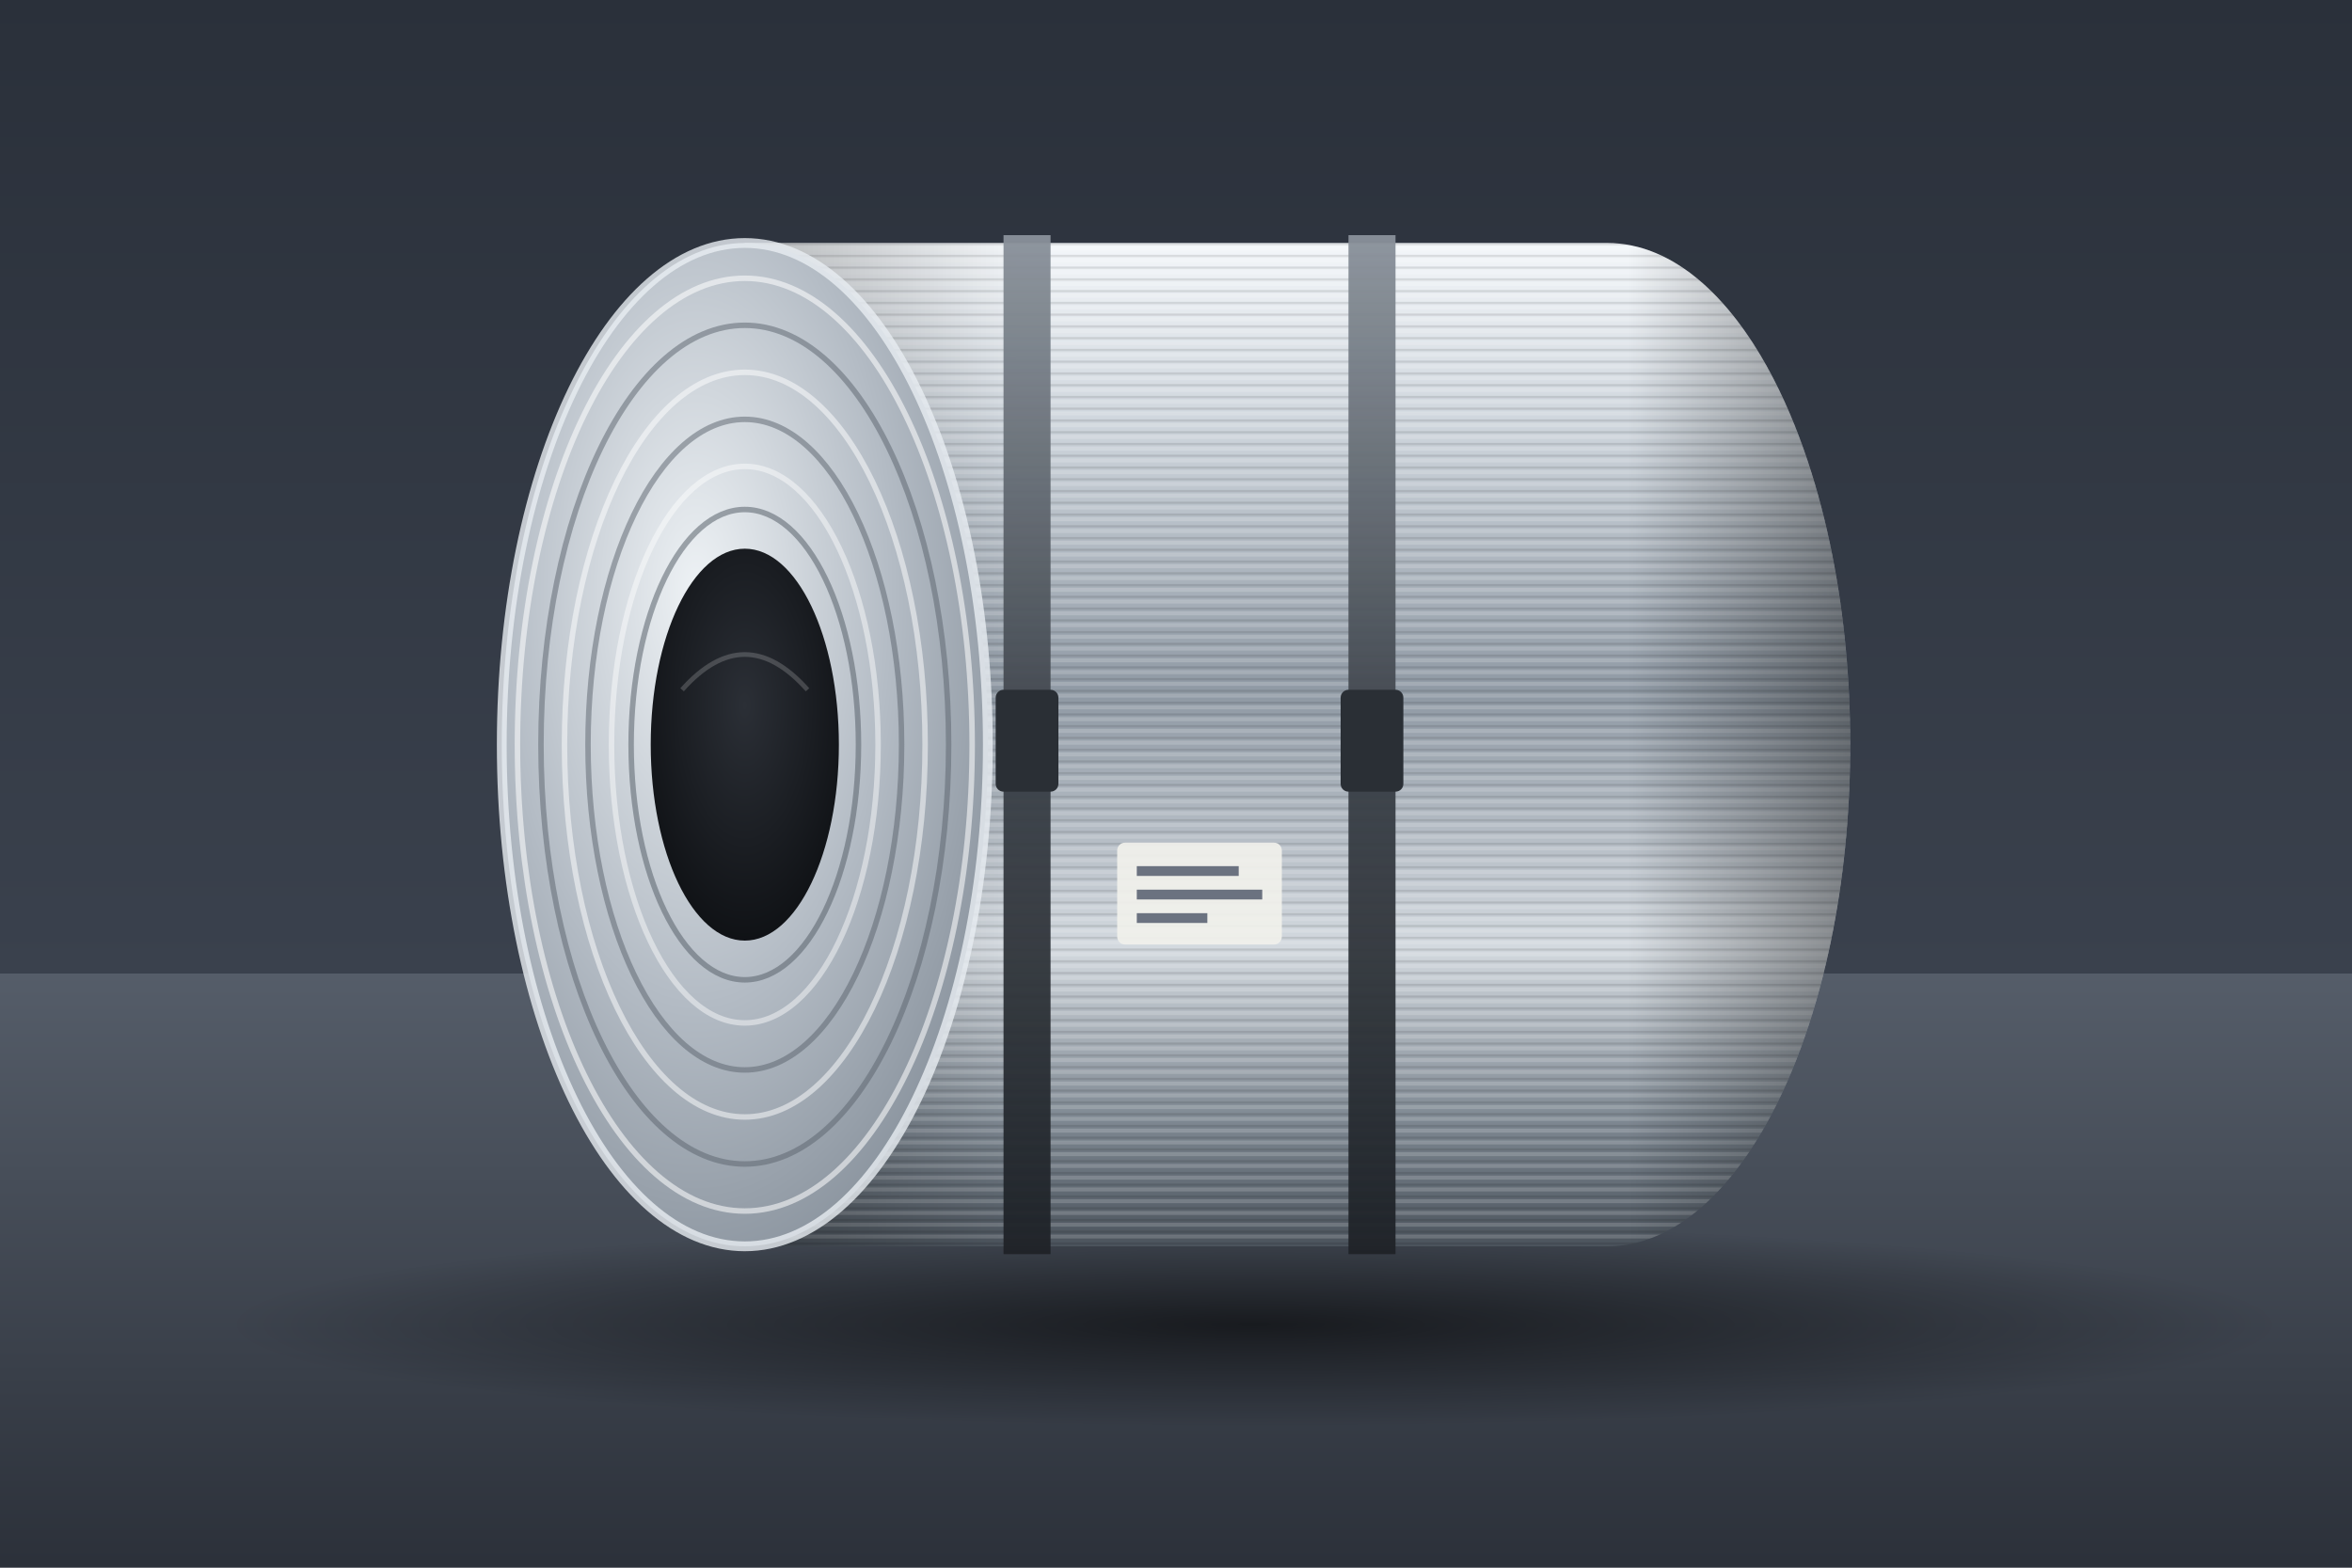
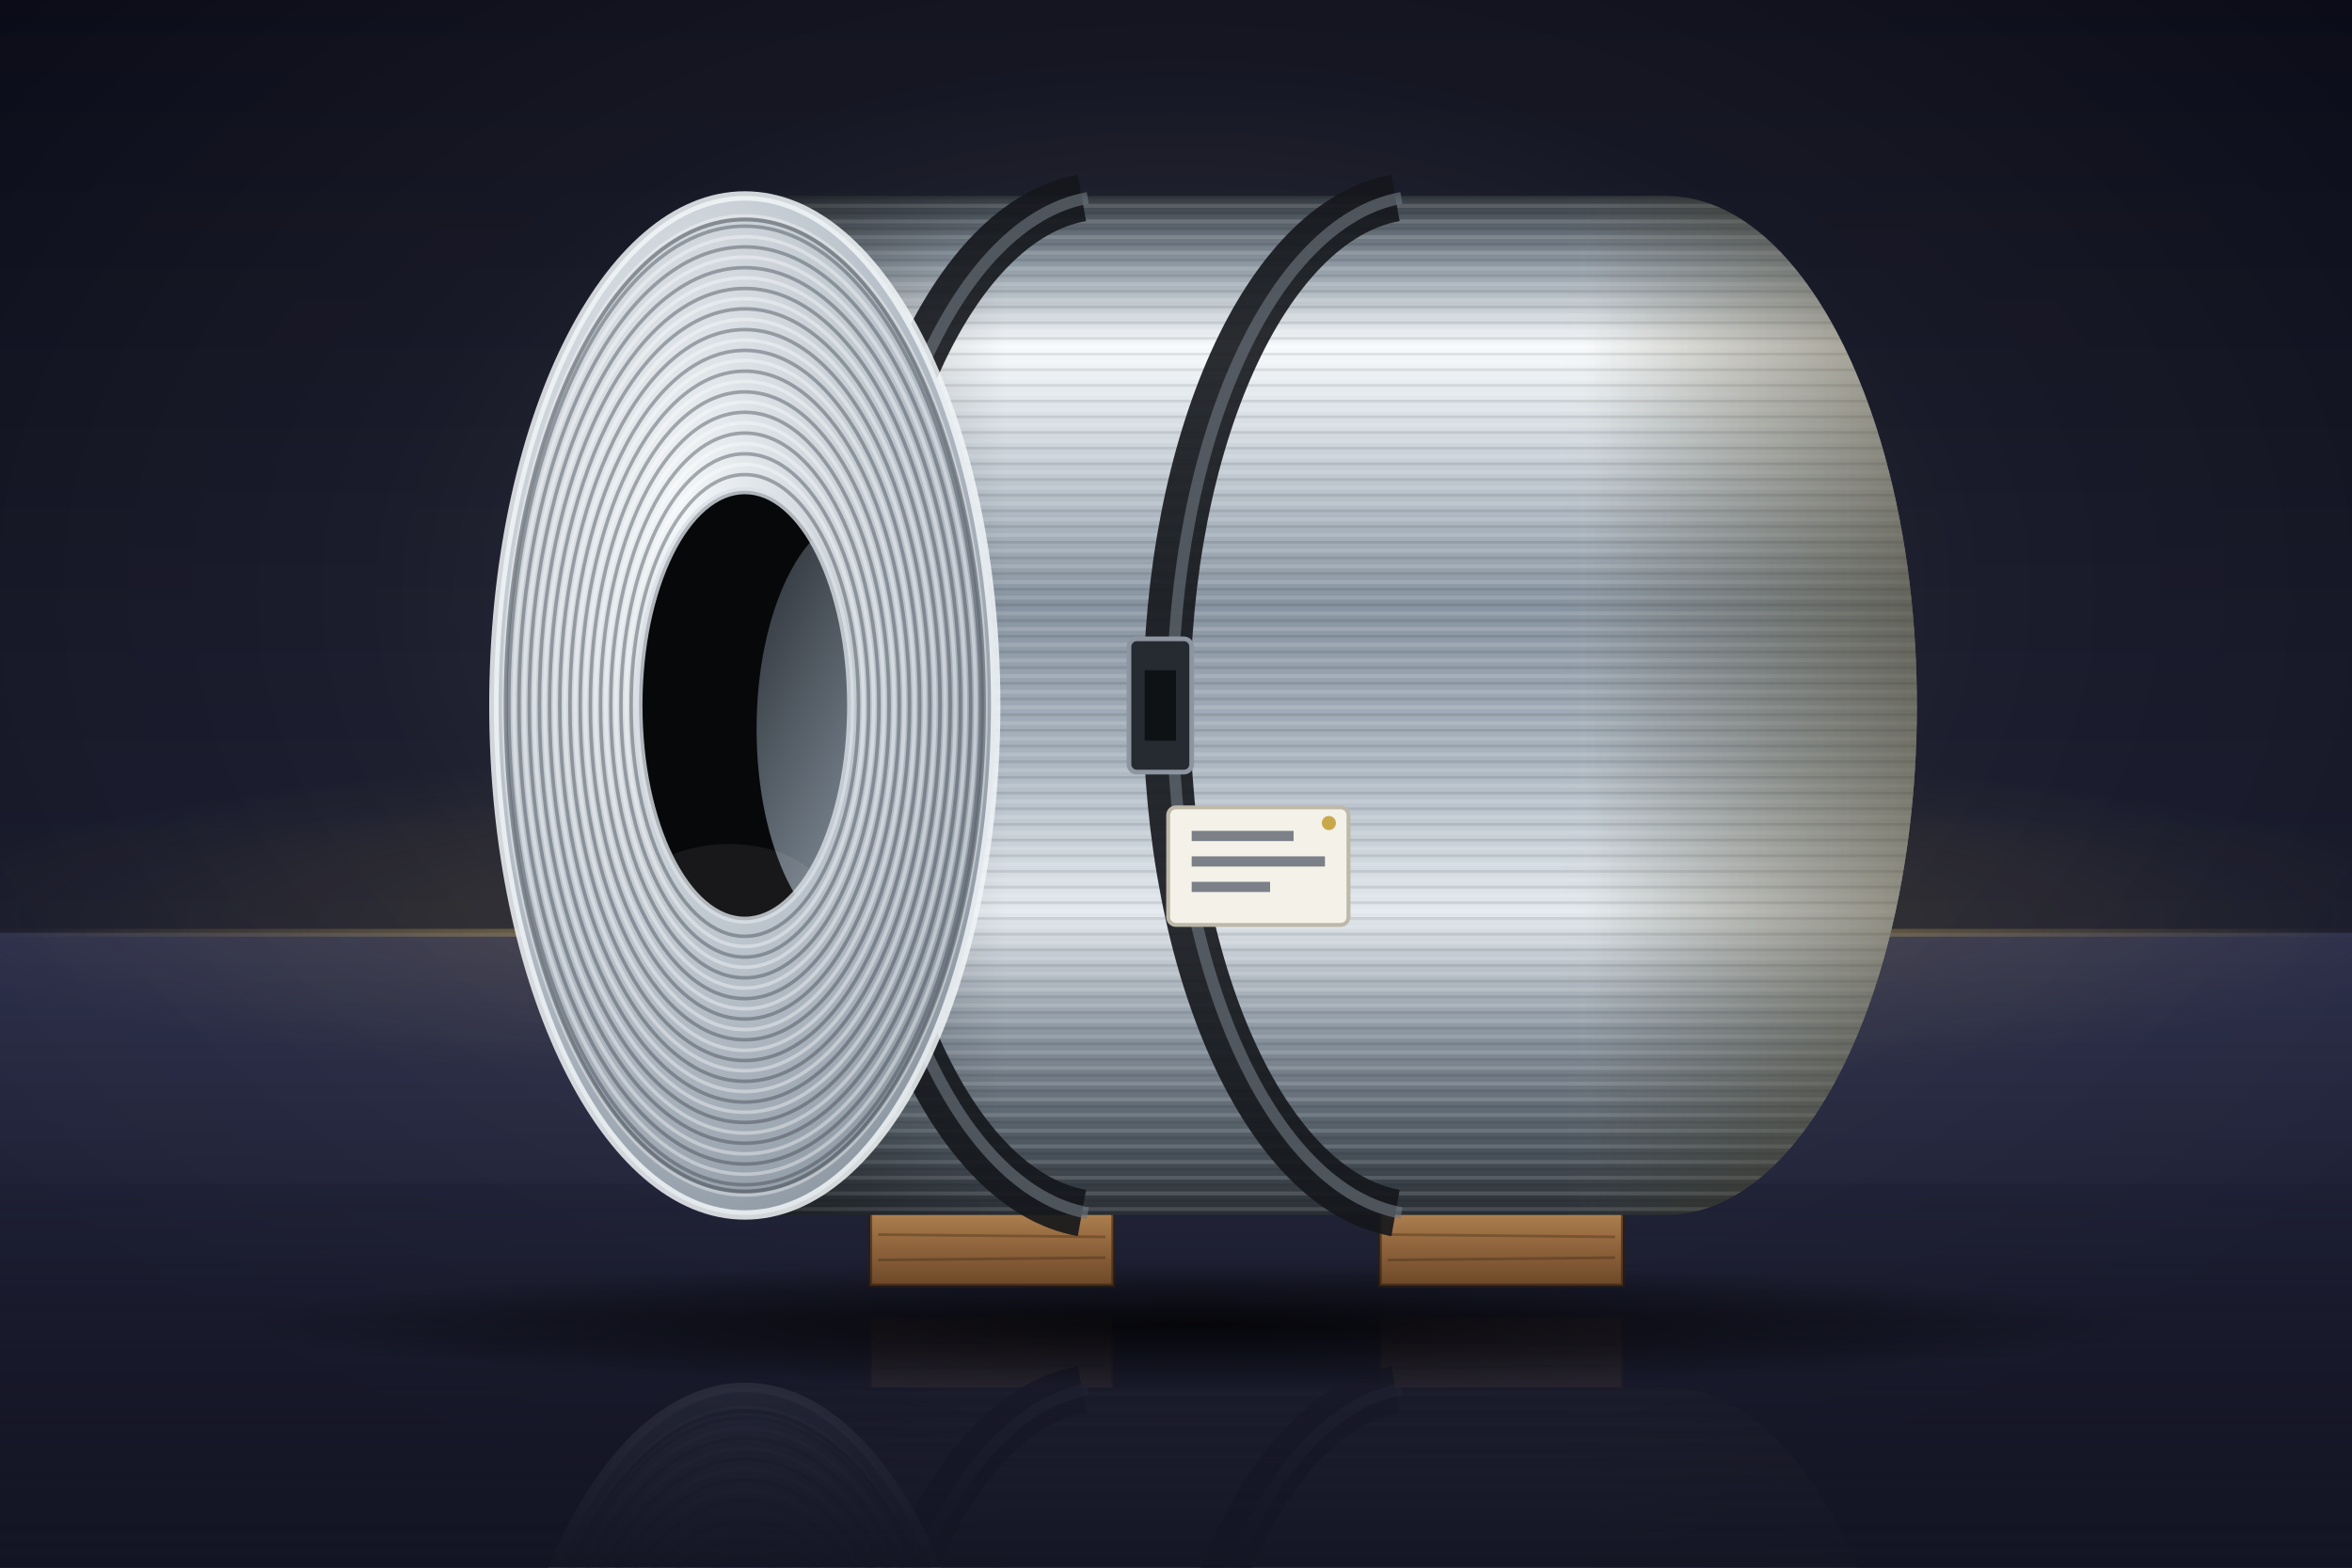
- <svg xmlns="http://www.w3.org/2000/svg" viewBox="0 0 600 400" role="img" aria-label="Stainless steel coil">
+ <svg xmlns="http://www.w3.org/2000/svg" xmlns:xlink="http://www.w3.org/1999/xlink" viewBox="0 0 600 400" role="img" aria-label="Stainless steel coil on timber cradles">
  <defs>
-     <linearGradient id="bg" x1="0" y1="0" x2="0" y2="1">
-       <stop offset="0" stop-color="#2a303a" />
-       <stop offset="0.62" stop-color="#3a414d" />
-       <stop offset="0.62" stop-color="#555d69" />
-       <stop offset="1" stop-color="#2b3039" />
+     <linearGradient id="wall" x1="0" y1="0" x2="0" y2="1">
+       <stop offset="0" stop-color="#0b0c18" />
+       <stop offset="1" stop-color="#1d2036" />
    </linearGradient>
-     <linearGradient id="body" x1="0" y1="0" x2="0" y2="1">
-       <stop offset="0" stop-color="#f4f7fa" />
-       <stop offset="0.18" stop-color="#cfd6dd" />
-       <stop offset="0.45" stop-color="#8f99a4" />
-       <stop offset="0.7" stop-color="#d3d9df" />
-       <stop offset="0.88" stop-color="#7a848e" />
-       <stop offset="1" stop-color="#4a525b" />
+     <linearGradient id="floor" gradientUnits="userSpaceOnUse" x1="0" y1="238" x2="0" y2="400">
+       <stop offset="0" stop-color="#2b2e4a" />
+       <stop offset="1" stop-color="#0d0e19" />
    </linearGradient>
-     <linearGradient id="shade" x1="0" y1="0" x2="1" y2="0">
-       <stop offset="0" stop-color="#000" stop-opacity="0.25" />
-       <stop offset="0.25" stop-color="#000" stop-opacity="0" />
-       <stop offset="0.8" stop-color="#000" stop-opacity="0" />
-       <stop offset="1" stop-color="#000" stop-opacity="0.38" />
+     <linearGradient id="hair" x1="0" y1="0" x2="1" y2="0">
+       <stop offset="0" stop-color="#c9a84c" stop-opacity="0" />
+       <stop offset="0.5" stop-color="#e8c96a" stop-opacity="0.7" />
+       <stop offset="1" stop-color="#c9a84c" stop-opacity="0" />
    </linearGradient>
-     <radialGradient id="face" cx="0.4" cy="0.35" r="0.8">
-       <stop offset="0" stop-color="#eef2f5" />
-       <stop offset="0.5" stop-color="#b4bcc5" />
-       <stop offset="1" stop-color="#7c8691" />
+     <radialGradient id="spot" cx="0.5" cy="0.38" r="0.62">
+       <stop offset="0" stop-color="#fff" stop-opacity="0.16" />
+       <stop offset="0.55" stop-color="#fff" stop-opacity="0.04" />
+       <stop offset="1" stop-color="#fff" stop-opacity="0" />
    </radialGradient>
-     <radialGradient id="eye" cx="0.5" cy="0.4" r="0.7">
-       <stop offset="0" stop-color="#2b2f36" />
-       <stop offset="1" stop-color="#0b0d10" />
+     <radialGradient id="glow" cx="0.5" cy="0.5" r="0.5">
+       <stop offset="0" stop-color="#c9a84c" stop-opacity="0.22" />
+       <stop offset="1" stop-color="#c9a84c" stop-opacity="0" />
    </radialGradient>
-     <linearGradient id="strap" x1="0" y1="0" x2="0" y2="1">
-       <stop offset="0" stop-color="#8a929b" />
-       <stop offset="0.5" stop-color="#3c4249" />
-       <stop offset="1" stop-color="#1e2227" />
-     </linearGradient>
-     <pattern id="brush" width="8" height="3" patternUnits="userSpaceOnUse">
-       <rect width="8" height="1" fill="#fff" opacity="0.16" />
-       <rect y="2" width="8" height="0.6" fill="#000" opacity="0.1" />
-     </pattern>
    <radialGradient id="shadow" cx="0.5" cy="0.5" r="0.5">
-       <stop offset="0" stop-color="#000" stop-opacity="0.6" />
+       <stop offset="0" stop-color="#000" stop-opacity="0.78" />
+       <stop offset="0.6" stop-color="#000" stop-opacity="0.35" />
      <stop offset="1" stop-color="#000" stop-opacity="0" />
    </radialGradient>
-     <filter id="soft">
-       <feGaussianBlur stdDeviation="1.2" />
+     <linearGradient id="cyl" x1="0" y1="0" x2="0" y2="1">
+       <stop offset="0" stop-color="#2d333a" />
+       <stop offset="0.07" stop-color="#8d98a3" />
+       <stop offset="0.15" stop-color="#f7fafc" />
+       <stop offset="0.25" stop-color="#cdd5dc" />
+       <stop offset="0.40" stop-color="#8793a0" />
+       <stop offset="0.55" stop-color="#a9b4bf" />
+       <stop offset="0.70" stop-color="#e3e9ee" />
+       <stop offset="0.82" stop-color="#8a95a0" />
+       <stop offset="0.93" stop-color="#4c555e" />
+       <stop offset="1" stop-color="#262b31" />
+     </linearGradient>
+     <linearGradient id="wood" x1="0" y1="0" x2="0" y2="1">
+       <stop offset="0" stop-color="#c79a66" />
+       <stop offset="0.5" stop-color="#9a6d42" />
+       <stop offset="1" stop-color="#6d4829" />
+     </linearGradient>
+     <linearGradient id="woodSide" x1="0" y1="0" x2="1" y2="0">
+       <stop offset="0" stop-color="#5a3c22" />
+       <stop offset="1" stop-color="#7d5532" />
+     </linearGradient>
+     <pattern id="brushH" width="10" height="4" patternUnits="userSpaceOnUse">
+       <rect width="10" height="1" fill="#fff" fill-opacity="0.13" />
+       <rect y="2" width="10" height="0.7" fill="#000" fill-opacity="0.09" />
+     </pattern>
+     <filter id="blur2" x="-10%" y="-50%" width="120%" height="200%">
+       <feGaussianBlur stdDeviation="2" />
    </filter>
+     <filter id="blur5" x="-20%" y="-50%" width="140%" height="200%">
+       <feGaussianBlur stdDeviation="5" />
+     </filter>
+     <linearGradient id="coilShade" x1="0" y1="0" x2="1" y2="0">
+       <stop offset="0" stop-color="#000" stop-opacity="0.32" />
+       <stop offset="0.22" stop-color="#000" stop-opacity="0" />
+       <stop offset="0.72" stop-color="#000" stop-opacity="0" />
+       <stop offset="1" stop-color="#000" stop-opacity="0.42" />
+     </linearGradient>
+     <linearGradient id="goldRim" x1="0" y1="0" x2="1" y2="0">
+       <stop offset="0.7" stop-color="#e8c96a" stop-opacity="0" />
+       <stop offset="1" stop-color="#c9a84c" stop-opacity="0.16" />
+     </linearGradient>
+     <radialGradient id="coilFace" cx="0.38" cy="0.32" r="0.85">
+       <stop offset="0" stop-color="#f5f8fa" />
+       <stop offset="0.55" stop-color="#b6bfc8" />
+       <stop offset="1" stop-color="#7a8591" />
+     </radialGradient>
+     <linearGradient id="boreWall" x1="0" y1="0" x2="1" y2="1">
+       <stop offset="0" stop-color="#262b31" />
+       <stop offset="0.5" stop-color="#6a747e" />
+       <stop offset="1" stop-color="#aeb8c1" />
+     </linearGradient>
+     <g id="obj">
+       <rect x="222.0" y="302.0" width="62.0" height="26.0" fill="url(#wood)" />
+       <line x1="224.0" y1="308.5" x2="282.0" y2="307.9" stroke="#3b2713" stroke-opacity="0.35" stroke-width="0.7" />
+       <line x1="224.0" y1="315.0" x2="282.0" y2="315.6" stroke="#3b2713" stroke-opacity="0.35" stroke-width="0.7" />
+       <line x1="224.0" y1="321.5" x2="282.0" y2="320.9" stroke="#3b2713" stroke-opacity="0.35" stroke-width="0.7" />
+       <rect x="222.0" y="302.0" width="62.0" height="1.4" fill="#e0b681" fill-opacity="0.55" />
+       <rect x="222.0" y="302.0" width="62.0" height="26.0" fill="none" stroke="#2f1e0e" stroke-opacity="0.55" />
+       <rect x="352.0" y="302.0" width="62.0" height="26.0" fill="url(#wood)" />
+       <line x1="354.0" y1="308.5" x2="412.0" y2="307.9" stroke="#3b2713" stroke-opacity="0.35" stroke-width="0.7" />
+       <line x1="354.0" y1="315.0" x2="412.0" y2="315.6" stroke="#3b2713" stroke-opacity="0.35" stroke-width="0.7" />
+       <line x1="354.0" y1="321.5" x2="412.0" y2="320.9" stroke="#3b2713" stroke-opacity="0.35" stroke-width="0.7" />
+       <rect x="352.0" y="302.0" width="62.0" height="1.4" fill="#e0b681" fill-opacity="0.55" />
+       <rect x="352.0" y="302.0" width="62.0" height="26.0" fill="none" stroke="#2f1e0e" stroke-opacity="0.55" />
+       <path d="M190 50 L425 50 A64 130 0 0 1 425 310 L190 310 Z" fill="url(#cyl)" />
+       <path d="M190 50 L425 50 A64 130 0 0 1 425 310 L190 310 Z" fill="url(#brushH)" />
+       <path d="M190 50 L425 50 A64 130 0 0 1 425 310 L190 310 Z" fill="url(#coilShade)" />
+       <path d="M190 50 L425 50 A64 130 0 0 1 425 310 L190 310 Z" fill="url(#goldRim)" />
+       <line x1="218" y1="67" x2="419" y2="67" stroke="#fff" stroke-width="5" stroke-opacity="0.8" filter="url(#blur2)" />
+       <line x1="218" y1="286" x2="415" y2="286" stroke="#fff" stroke-width="3" stroke-opacity="0.22" filter="url(#blur2)" />
+       <path d="M276 50.5 A64 130 0 0 0 276 309.5" fill="none" stroke="#14171b" stroke-width="12" stroke-opacity="0.9" />
+       <path d="M276 50.5 A64 130 0 0 0 276 309.5" fill="none" stroke="#6c747d" stroke-width="3" stroke-opacity="0.65" transform="translate(1.5 0)" />
+       <rect x="208" y="163" width="16" height="34" rx="2" fill="#262b31" stroke="#8d96a0" stroke-width="1.2" />
+       <rect x="212" y="171" width="8" height="18" fill="#0f1215" />
+       <path d="M356 50.5 A64 130 0 0 0 356 309.5" fill="none" stroke="#14171b" stroke-width="12" stroke-opacity="0.9" />
+       <path d="M356 50.5 A64 130 0 0 0 356 309.5" fill="none" stroke="#6c747d" stroke-width="3" stroke-opacity="0.65" transform="translate(1.5 0)" />
+       <rect x="288" y="163" width="16" height="34" rx="2" fill="#262b31" stroke="#8d96a0" stroke-width="1.2" />
+       <rect x="292" y="171" width="8" height="18" fill="#0f1215" />
+       <rect x="298" y="206" width="46" height="30" rx="2" fill="#f4f1e8" stroke="#bdb8a8" />
+       <g fill="#7b8089">
+         <rect x="304" y="212" width="26" height="2.6" />
+         <rect x="304" y="218.5" width="34" height="2.6" />
+         <rect x="304" y="225" width="20" height="2.6" />
+       </g>
+       <circle cx="339" cy="210" r="1.8" fill="#c9a84c" />
+       <ellipse cx="190" cy="180" rx="64" ry="130" fill="url(#coilFace)" />
+       <ellipse cx="190" cy="180" rx="61.5" ry="124.9" fill="none" stroke="#ffffff" stroke-opacity="0.38" stroke-width="0.9" />
+       <ellipse cx="190" cy="180" rx="60.2" ry="122.3" fill="none" stroke="#39414a" stroke-opacity="0.42" stroke-width="0.9" />
+       <ellipse cx="190" cy="180" rx="58.9" ry="119.6" fill="none" stroke="#ffffff" stroke-opacity="0.38" stroke-width="0.9" />
+       <ellipse cx="190" cy="180" rx="57.6" ry="117.0" fill="none" stroke="#39414a" stroke-opacity="0.42" stroke-width="0.9" />
+       <ellipse cx="190" cy="180" rx="56.3" ry="114.4" fill="none" stroke="#ffffff" stroke-opacity="0.38" stroke-width="0.9" />
+       <ellipse cx="190" cy="180" rx="55.0" ry="111.7" fill="none" stroke="#39414a" stroke-opacity="0.42" stroke-width="0.9" />
+       <ellipse cx="190" cy="180" rx="53.7" ry="109.1" fill="none" stroke="#ffffff" stroke-opacity="0.38" stroke-width="0.9" />
+       <ellipse cx="190" cy="180" rx="52.4" ry="106.4" fill="none" stroke="#39414a" stroke-opacity="0.42" stroke-width="0.9" />
+       <ellipse cx="190" cy="180" rx="51.1" ry="103.8" fill="none" stroke="#ffffff" stroke-opacity="0.38" stroke-width="0.9" />
+       <ellipse cx="190" cy="180" rx="49.8" ry="101.2" fill="none" stroke="#39414a" stroke-opacity="0.42" stroke-width="0.9" />
+       <ellipse cx="190" cy="180" rx="48.5" ry="98.5" fill="none" stroke="#ffffff" stroke-opacity="0.38" stroke-width="0.9" />
+       <ellipse cx="190" cy="180" rx="47.2" ry="95.9" fill="none" stroke="#39414a" stroke-opacity="0.42" stroke-width="0.9" />
+       <ellipse cx="190" cy="180" rx="45.9" ry="93.2" fill="none" stroke="#ffffff" stroke-opacity="0.38" stroke-width="0.9" />
+       <ellipse cx="190" cy="180" rx="44.6" ry="90.6" fill="none" stroke="#39414a" stroke-opacity="0.42" stroke-width="0.9" />
+       <ellipse cx="190" cy="180" rx="43.3" ry="88.0" fill="none" stroke="#ffffff" stroke-opacity="0.38" stroke-width="0.9" />
+       <ellipse cx="190" cy="180" rx="42.0" ry="85.3" fill="none" stroke="#39414a" stroke-opacity="0.42" stroke-width="0.9" />
+       <ellipse cx="190" cy="180" rx="40.7" ry="82.7" fill="none" stroke="#ffffff" stroke-opacity="0.38" stroke-width="0.9" />
+       <ellipse cx="190" cy="180" rx="39.4" ry="80.0" fill="none" stroke="#39414a" stroke-opacity="0.42" stroke-width="0.9" />
+       <ellipse cx="190" cy="180" rx="38.1" ry="77.4" fill="none" stroke="#ffffff" stroke-opacity="0.38" stroke-width="0.9" />
+       <ellipse cx="190" cy="180" rx="36.8" ry="74.8" fill="none" stroke="#39414a" stroke-opacity="0.42" stroke-width="0.9" />
+       <ellipse cx="190" cy="180" rx="35.5" ry="72.1" fill="none" stroke="#ffffff" stroke-opacity="0.38" stroke-width="0.9" />
+       <ellipse cx="190" cy="180" rx="34.2" ry="69.5" fill="none" stroke="#39414a" stroke-opacity="0.42" stroke-width="0.9" />
+       <ellipse cx="190" cy="180" rx="32.9" ry="66.8" fill="none" stroke="#ffffff" stroke-opacity="0.38" stroke-width="0.9" />
+       <ellipse cx="190" cy="180" rx="31.6" ry="64.2" fill="none" stroke="#39414a" stroke-opacity="0.42" stroke-width="0.9" />
+       <ellipse cx="190" cy="180" rx="30.3" ry="61.5" fill="none" stroke="#ffffff" stroke-opacity="0.38" stroke-width="0.9" />
+       <ellipse cx="190" cy="180" rx="29.0" ry="58.9" fill="none" stroke="#39414a" stroke-opacity="0.42" stroke-width="0.9" />
+       <ellipse cx="190" cy="180" rx="64" ry="130" fill="none" stroke="#f1f5f8" stroke-width="2.4" stroke-opacity="0.85" />
+       <ellipse cx="190" cy="180" rx="61" ry="124" fill="none" stroke="#3a424b" stroke-width="1" stroke-opacity="0.5" />
+       <clipPath id="eyeClip">
+         <ellipse cx="190" cy="180" rx="27.0" ry="54.8" />
+       </clipPath>
+       <ellipse cx="190" cy="180" rx="27.0" ry="54.8" fill="#07080a" />
+       <g clip-path="url(#eyeClip)">
+         <ellipse cx="220" cy="186" rx="27.0" ry="54.8" fill="url(#boreWall)" />
+         <ellipse cx="186" cy="229.359" rx="24.3" ry="14" fill="#fff" fill-opacity="0.07" />
+       </g>
+       <ellipse cx="190" cy="180" rx="27.0" ry="54.8" fill="none" stroke="#d9e0e6" stroke-width="1.8" stroke-opacity="0.8" />
+     </g>
+     <linearGradient id="fade" gradientUnits="userSpaceOnUse" x1="0" y1="302.0" x2="0" y2="402.0">
+       <stop offset="0" stop-color="#1a1b2e" stop-opacity="0.35" />
+       <stop offset="1" stop-color="#141524" stop-opacity="1" />
+     </linearGradient>
  </defs>
-   <rect width="600" height="400" fill="url(#bg)" />
-   <ellipse cx="320" cy="338" rx="260" ry="26" fill="url(#shadow)" />
-   <path d="M190 62 L410 62 A62 128 0 0 1 410 318 L190 318 Z" fill="url(#body)" />
-   <path d="M190 62 L410 62 A62 128 0 0 1 410 318 L190 318 Z" fill="url(#brush)" />
-   <path d="M190 62 L410 62 A62 128 0 0 1 410 318 L190 318 Z" fill="url(#shade)" />
-   <g>
-     <rect x="256" y="60" width="12" height="260" fill="url(#strap)" opacity="0.95" />
-     <rect x="344" y="60" width="12" height="260" fill="url(#strap)" opacity="0.95" />
-     <rect x="254" y="176" width="16" height="26" rx="2" fill="#2a2f35" />
-     <rect x="342" y="176" width="16" height="26" rx="2" fill="#2a2f35" />
-   </g>
-   <ellipse cx="190" cy="190" rx="62" ry="128" fill="url(#face)" />
-   <g fill="none" stroke-width="1.4">
-     <ellipse cx="190" cy="190" rx="58" ry="119" stroke="#fff" opacity="0.55" />
-     <ellipse cx="190" cy="190" rx="52" ry="107" stroke="#59626c" opacity="0.5" />
-     <ellipse cx="190" cy="190" rx="46" ry="95" stroke="#fff" opacity="0.5" />
-     <ellipse cx="190" cy="190" rx="40" ry="83" stroke="#59626c" opacity="0.5" />
-     <ellipse cx="190" cy="190" rx="34" ry="71" stroke="#fff" opacity="0.45" />
-     <ellipse cx="190" cy="190" rx="29" ry="60" stroke="#59626c" opacity="0.55" />
-   </g>
-   <ellipse cx="190" cy="190" rx="62" ry="128" fill="none" stroke="#e9eef2" stroke-width="2.5" opacity="0.8" />
-   <ellipse cx="190" cy="190" rx="24" ry="50" fill="url(#eye)" />
-   <path d="M174 176 Q190 158 206 176" fill="none" stroke="#fff" stroke-width="1.2" opacity="0.18" />
-   <path d="M215 72 L395 72" stroke="#fff" stroke-width="5" opacity="0.65" filter="url(#soft)" />
-   <path d="M215 296 L395 296" stroke="#fff" stroke-width="3" opacity="0.2" filter="url(#soft)" />
-   <rect x="285" y="215" width="42" height="26" rx="2" fill="#f1f1ec" opacity="0.92" />
-   <g fill="#6b7280">
-     <rect x="290" y="221" width="26" height="2.5" />
-     <rect x="290" y="227" width="32" height="2.5" />
-     <rect x="290" y="233" width="18" height="2.5" />
-   </g>
+   <rect width="600" height="400" fill="url(#wall)" />
+   <rect y="238" width="600" height="162" fill="url(#floor)" />
+   <rect y="237" width="600" height="2" fill="url(#hair)" />
+   <ellipse cx="300" cy="234" rx="330" ry="46" fill="url(#glow)" />
+   <rect width="600" height="400" fill="url(#spot)" />
+   <use xlink:href="#obj" transform="matrix(1 0.0 0 -1 0 664.0)" opacity="0.30" />
+   <rect y="302.0" width="600" height="98.0" fill="url(#fade)" />
+   <ellipse cx="305" cy="338" rx="245" ry="16" fill="url(#shadow)" />
+   <use xlink:href="#obj" />
</svg>
